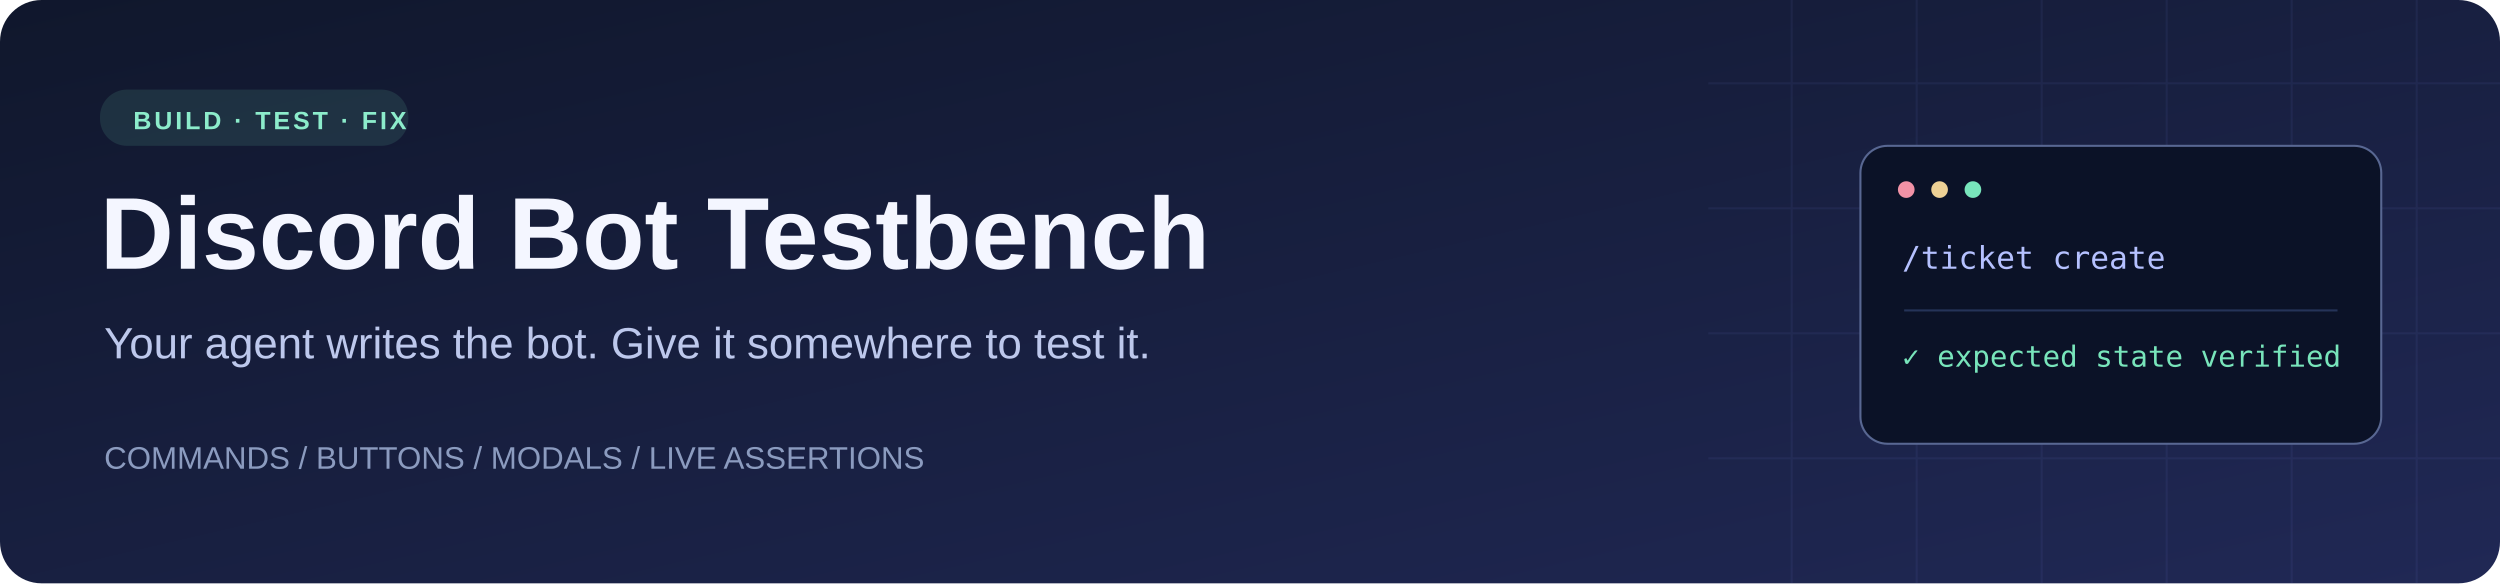
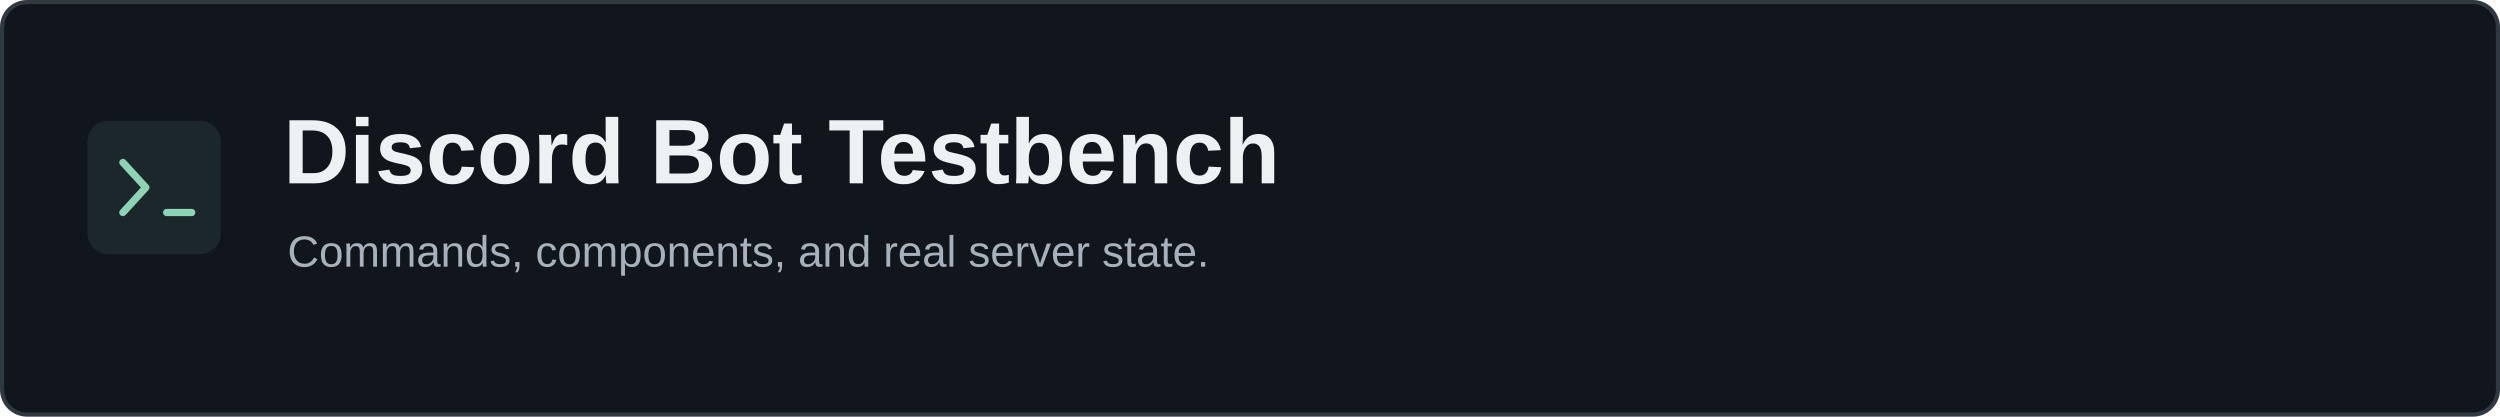
- <svg xmlns="http://www.w3.org/2000/svg" width="1200" height="280" viewBox="0 0 1200 280" role="img" aria-labelledby="title desc">
-   <defs>
-     <linearGradient id="bg" x2="1" y2="1">
-       <stop stop-color="#10172c" />
-       <stop offset="1" stop-color="#202855" />
-     </linearGradient>
-     <linearGradient id="accent">
-       <stop stop-color="#8b9cff" />
-       <stop offset="1" stop-color="#78e5bb" />
-     </linearGradient>
-   </defs>
-   <rect width="1200" height="280" rx="20" fill="url(#bg)" />
-   <path d="M860 0v280M920 0v280M980 0v280M1040 0v280M1100 0v280M1160 0v280M820 40h380M820 100h380M820 160h380M820 220h380" stroke="#8b9cff" opacity=".07" />
-   <rect x="48" y="43" width="148" height="27" rx="13" fill="#78e5bb" fill-opacity=".12" />
-   <text x="64" y="62" font-family="Arial,sans-serif" font-size="12" font-weight="700" fill="#8ceccb" letter-spacing="1.4">BUILD · TEST · FIX</text>
-   <text x="48" y="129" font-family="Arial,sans-serif" font-size="49" font-weight="700" fill="#f4f6ff">Discord Bot Testbench</text>
-   <text x="50" y="172" font-family="Arial,sans-serif" font-size="21" fill="#bdc8ec">Your agent writes the bot. Give it somewhere to test it.</text>
-   <text x="50" y="225" font-family="Arial,sans-serif" font-size="15" fill="#8b9bbf">COMMANDS  /  BUTTONS  /  MODALS  /  LIVE ASSERTIONS</text>
-   <rect x="893" y="70" width="250" height="143" rx="13" fill="#0b1227" stroke="#586792" />
-   <circle cx="915" cy="91" r="4" fill="#f192a6" />
-   <circle cx="931" cy="91" r="4" fill="#eed195" />
-   <circle cx="947" cy="91" r="4" fill="#78e5bb" />
-   <text x="913" y="129" font-family="monospace" font-size="15" fill="#b5c1ff">/ticket create</text>
-   <path d="M914 149h208" stroke="#253358" />
-   <text x="913" y="176" font-family="monospace" font-size="14" fill="#78e5bb">✓ expected state verified</text>
+ <svg xmlns="http://www.w3.org/2000/svg" width="1200" height="200" viewBox="0 0 1200 200" role="img" aria-labelledby="title desc">
+   <rect x="1" y="1" width="1198" height="198" rx="12" fill="#11161c" stroke="#303942" stroke-width="2" />
+   <rect x="42" y="58" width="64" height="64" rx="10" fill="#1c272b" />
+   <path d="m59 78 11 12-11 12m21 0h12" fill="none" stroke="#8cd4b3" stroke-width="3.5" stroke-linecap="round" stroke-linejoin="round" />
+   <text x="136" y="88" font-family="Arial,Helvetica,sans-serif" font-size="44" font-weight="700" fill="#edf1f3">Discord Bot Testbench</text>
+   <text x="138" y="128" font-family="Arial,Helvetica,sans-serif" font-size="21" fill="#a6b1bb">Commands, components, and real server state.</text>
</svg>
